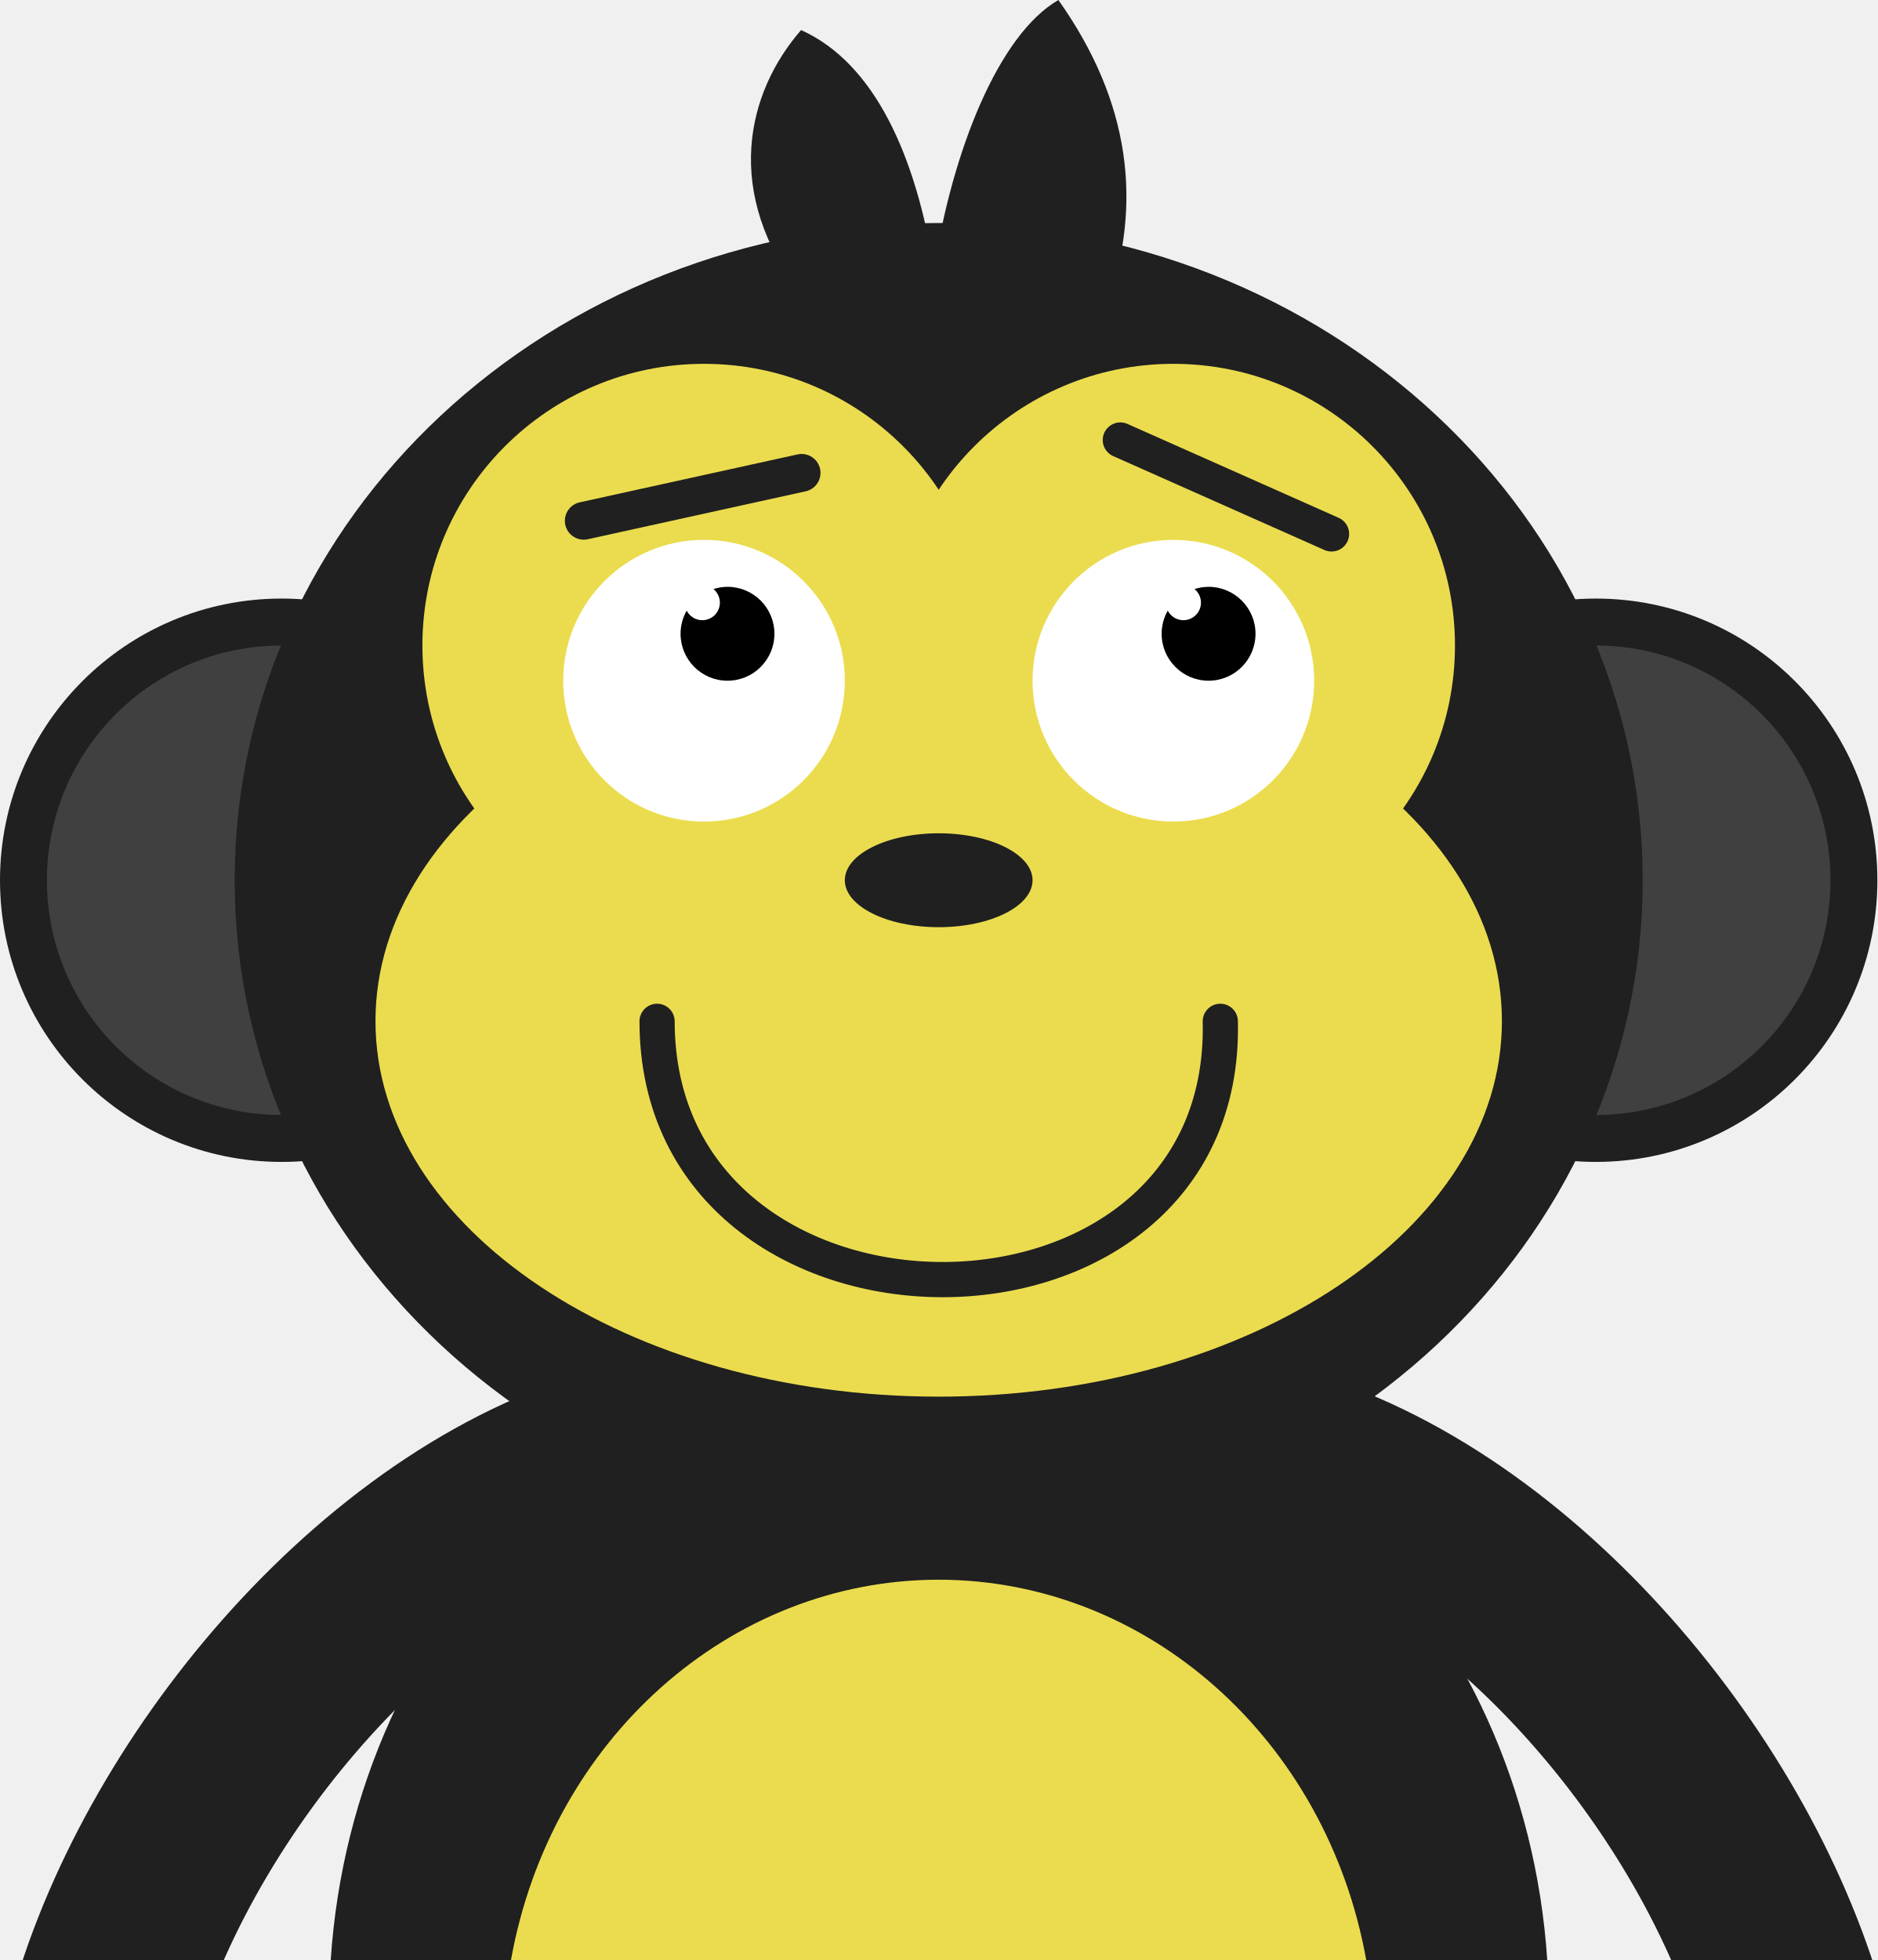
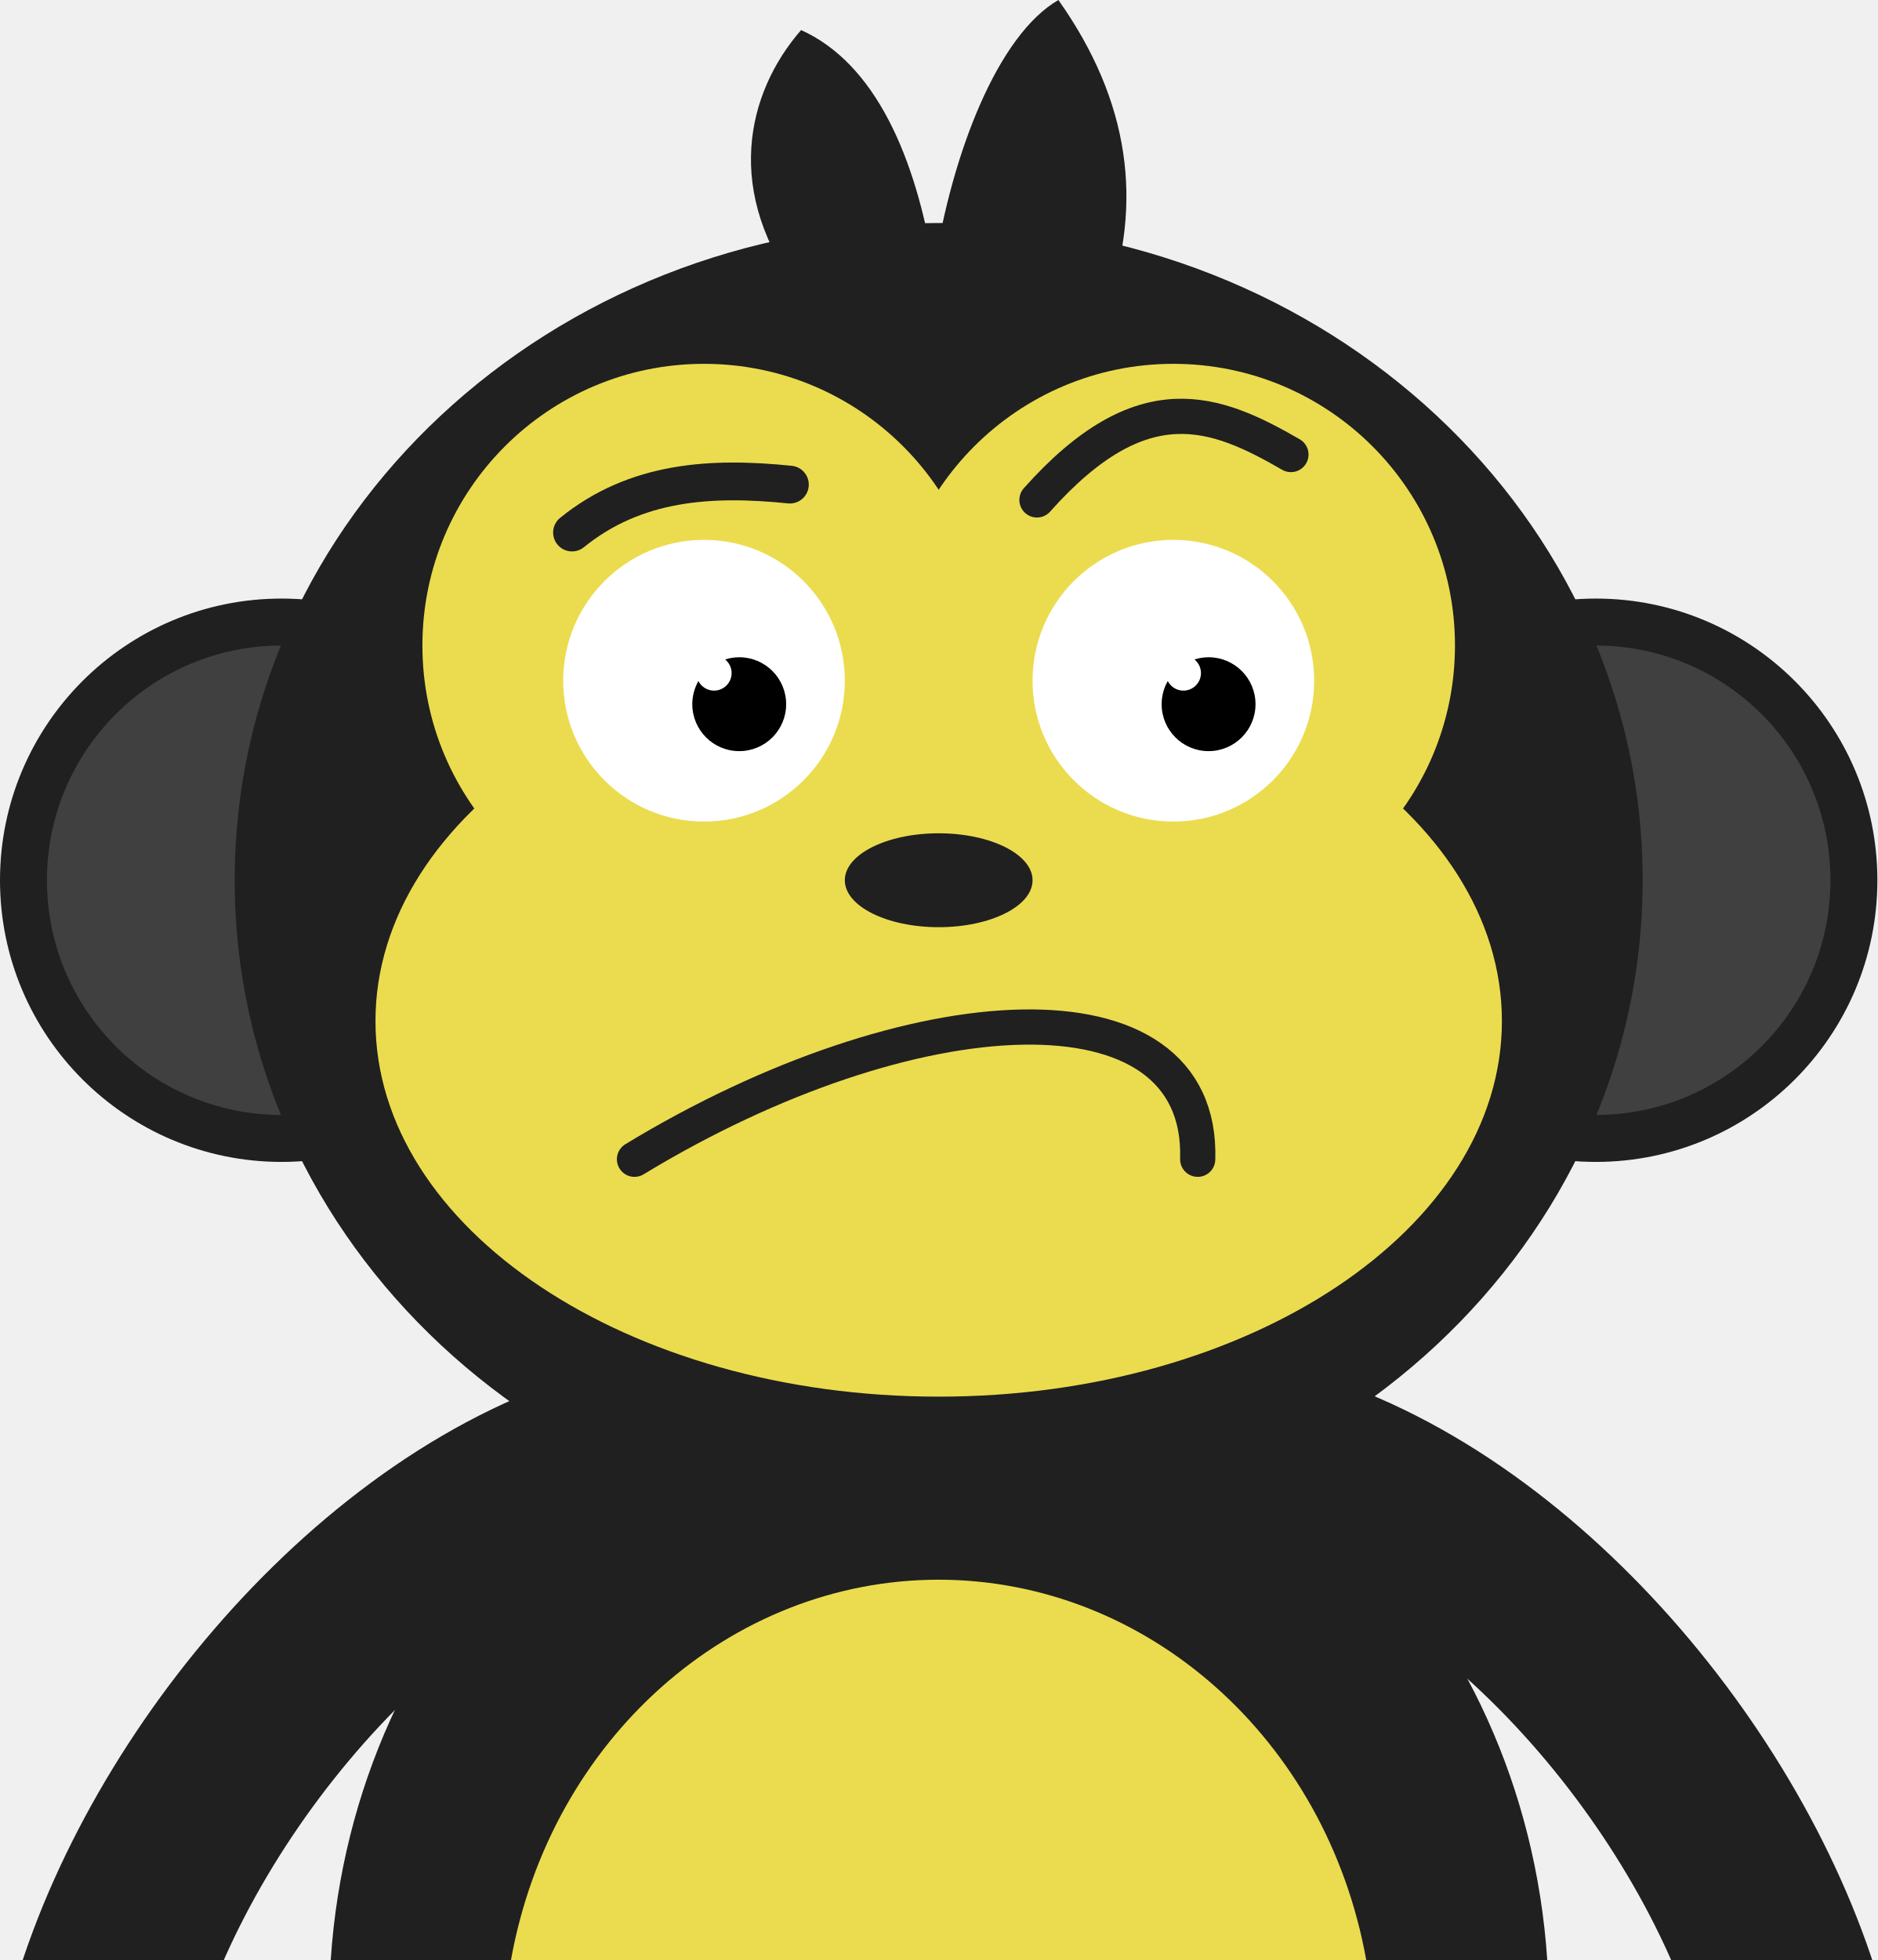
<svg xmlns="http://www.w3.org/2000/svg" width="320" height="334" viewBox="0 0 320 334" id="svg2" version="1.1">
  <defs id="defs4" />
  <g id="layer1" transform="translate(0,-718.3627)">
+     <path style="fill:none;fill-opacity:1;fill-rule:evenodd;stroke:#202020;stroke-width:6;stroke-linecap:round;stroke-linejoin:round;stroke-miterlimit:4;stroke-dasharray:none;stroke-opacity:1" d="m 208,892.405 c 1.403,58.911 -95.977,58.457 -96,0" id="path4611" />
    <path style="fill:#202020;fill-opacity:1" d="M 160 230 A 104 112 0 0 0 56.371 334 L 263.73 334 A 104 112 0 0 0 160 230 z " transform="translate(0,718.3627)" id="path4138-7-4-7-9" />
    <path style="fill:#ebdc4f;fill-opacity:1" d="M 160 269.193 A 74.286 80 0 0 0 87.098 334 L 232.873 334 A 74.286 80 0 0 0 160 269.193 z " transform="translate(0,718.3627)" id="path4138-7-4-6-9-0" />
    <ellipse style="fill:#202020;fill-opacity:1" id="path4138-3" cx="48" cy="868.363" rx="48" ry="48" />
    <ellipse style="fill:#404040;fill-opacity:1" id="path4138-3-0" cx="48" cy="868.363" rx="40" ry="40" />
    <ellipse style="fill:#202020;fill-opacity:1" id="path4138-3-1" cx="272" cy="868.363" rx="48" ry="48" />
    <ellipse style="fill:#404040;fill-opacity:1" id="path4138-3-0-4" cx="272" cy="868.363" rx="40" ry="40" />
    <ellipse style="fill:#202020;fill-opacity:1" id="path4138-7" cx="160" cy="868.363" rx="120" ry="112" />
    <ellipse style="fill:#ebdc4f;fill-opacity:1" id="path4140" cx="120" cy="828.363" rx="48" ry="48" />
    <ellipse style="fill:#ebdc4f;fill-opacity:1" id="path4140-7" cx="200" cy="828.363" rx="48" ry="48" />
    <ellipse style="fill:#ebdc4f;fill-opacity:1" id="path4140-70" cx="160" cy="892.363" rx="96" ry="64" />
    <ellipse style="fill:#202020;fill-opacity:1" id="path4138-7-0" cx="160" cy="868.363" rx="16" ry="8" />
    <circle style="fill:#ffffff;fill-opacity:1" id="path4246" cx="120" cy="834.363" r="24" />
-     <path style="fill:#000000;fill-opacity:1" d="m 124,818.363 a 8,8 0 0 0 -2.398,0.377 2.994,2.994 0 0 1 1.102,2.316 2.994,2.994 0 0 1 -2.994,2.994 2.994,2.994 0 0 1 -2.666,-1.629 8,8 0 0 0 -1.043,3.941 8,8 0 0 0 8,8 8,8 0 0 0 8,-8 8,8 0 0 0 -8,-8 z" id="path4269" />
+     <path style="fill:#000000;fill-opacity:1" d="m 126,830.363 a 8,8 0 0 0 -2.398,0.377 2.994,2.994 0 0 1 1.102,2.316 2.994,2.994 0 0 1 -2.994,2.994 2.994,2.994 0 0 1 -2.666,-1.629 8,8 0 0 0 -1.043,3.941 8,8 0 0 0 8,8 8,8 0 0 0 8,-8 8,8 0 0 0 -8,-8 z" id="path4269" />
    <circle style="fill:#ffffff;fill-opacity:1" id="path4246-0" cx="200" cy="834.363" r="24" />
-     <path style="fill:#000000;fill-opacity:1" d="m 206,818.363 a 8,8 0 0 0 -2.398,0.377 2.994,2.994 0 0 1 1.102,2.316 2.994,2.994 0 0 1 -2.994,2.994 2.994,2.994 0 0 1 -2.666,-1.629 8,8 0 0 0 -1.043,3.941 8,8 0 0 0 8,8 8,8 0 0 0 8,-8 8,8 0 0 0 -8,-8 z" id="path4269-2" />
+     <path style="fill:#000000;fill-opacity:1" d="m 206,830.363 a 8,8 0 0 0 -2.398,0.377 2.994,2.994 0 0 1 1.102,2.316 2.994,2.994 0 0 1 -2.994,2.994 2.994,2.994 0 0 1 -2.666,-1.629 8,8 0 0 0 -1.043,3.941 8,8 0 0 0 8,8 8,8 0 0 0 8,-8 8,8 0 0 0 -8,-8 z" id="path4269-2" />
    <path style="fill:#202020;fill-opacity:1;fill-rule:evenodd;stroke:none;stroke-width:1px;stroke-linecap:butt;stroke-linejoin:miter;stroke-opacity:1" d="m 136.791,768.826 c -13.678,-17.613 -9.52,-34.694 -0.244,-45.34 12.624,5.69 19.564,21.546 22.659,40.729 3.106,-20.005 10.93,-39.907 21.197,-45.852 12.272,17.333 14.4,34.667 8.284,52 z" id="path4461" />
-     <path style="fill:none;fill-opacity:1;fill-rule:evenodd;stroke:#202020;stroke-width:6;stroke-linecap:round;stroke-linejoin:round;stroke-miterlimit:4;stroke-dasharray:none;stroke-opacity:1" d="m 208,892.405 c 1.403,58.911 -95.977,58.457 -96,0" id="path4611" />
    <path style="fill:none;fill-opacity:1;fill-rule:evenodd;stroke:#202020;stroke-width:32;stroke-linecap:round;stroke-linejoin:round;stroke-miterlimit:4;stroke-dasharray:none;stroke-opacity:1" d="M 102,968.363 C 61.393,981.75 25.072,1027.747 16,1068.363" id="path4154" />
    <path style="fill:none;fill-opacity:1;fill-rule:evenodd;stroke:#202020;stroke-width:32;stroke-linecap:round;stroke-linejoin:round;stroke-miterlimit:4;stroke-dasharray:none;stroke-opacity:1" d="m 221,968.363 c 40.607,13.387 76.928,59.385 86,100" id="path4154-6" />
-     <path style="fill:none;fill-opacity:1;fill-rule:evenodd;stroke:#202020;stroke-width:6.439;stroke-linecap:round;stroke-linejoin:round;stroke-miterlimit:4;stroke-dasharray:none;stroke-opacity:1" d="m 99.5,807.11 37.136,-8.168" id="path4611-2" />
-     <path style="fill:none;fill-opacity:1;fill-rule:evenodd;stroke:#202020;stroke-width:6;stroke-linecap:round;stroke-linejoin:round;stroke-miterlimit:4;stroke-dasharray:none;stroke-opacity:1" d="m 190.961,793.345 36,16" id="path4611-2-3" />
+     <path style="fill:none;fill-opacity:1;fill-rule:evenodd;stroke:#202020;stroke-width:6.439;stroke-linecap:round;stroke-linejoin:round;stroke-miterlimit:4;stroke-dasharray:none;stroke-opacity:1" d="m 97.5,809.11 c 10.86,-8.798 23.734,-9.537 37.136,-8.168" id="path4611-2" />
+     <path style="fill:none;fill-opacity:1;fill-rule:evenodd;stroke:#202020;stroke-width:6;stroke-linecap:round;stroke-linejoin:round;stroke-miterlimit:4;stroke-dasharray:none;stroke-opacity:1" d="m 176.75,803.552 c 17.995,-20.197 30.442,-15.139 43.289,-7.735" id="path4611-2-3" />
+     <path style="fill:none;fill-opacity:1;fill-rule:evenodd;stroke:#202020;stroke-width:6;stroke-linecap:round;stroke-linejoin:round;stroke-miterlimit:4;stroke-dasharray:none;stroke-opacity:1" d="m 204.149,915.909 c 0.963,-31.434 -48.851,-28.625 -96,0" id="path4611-4" />
  </g>
</svg>
